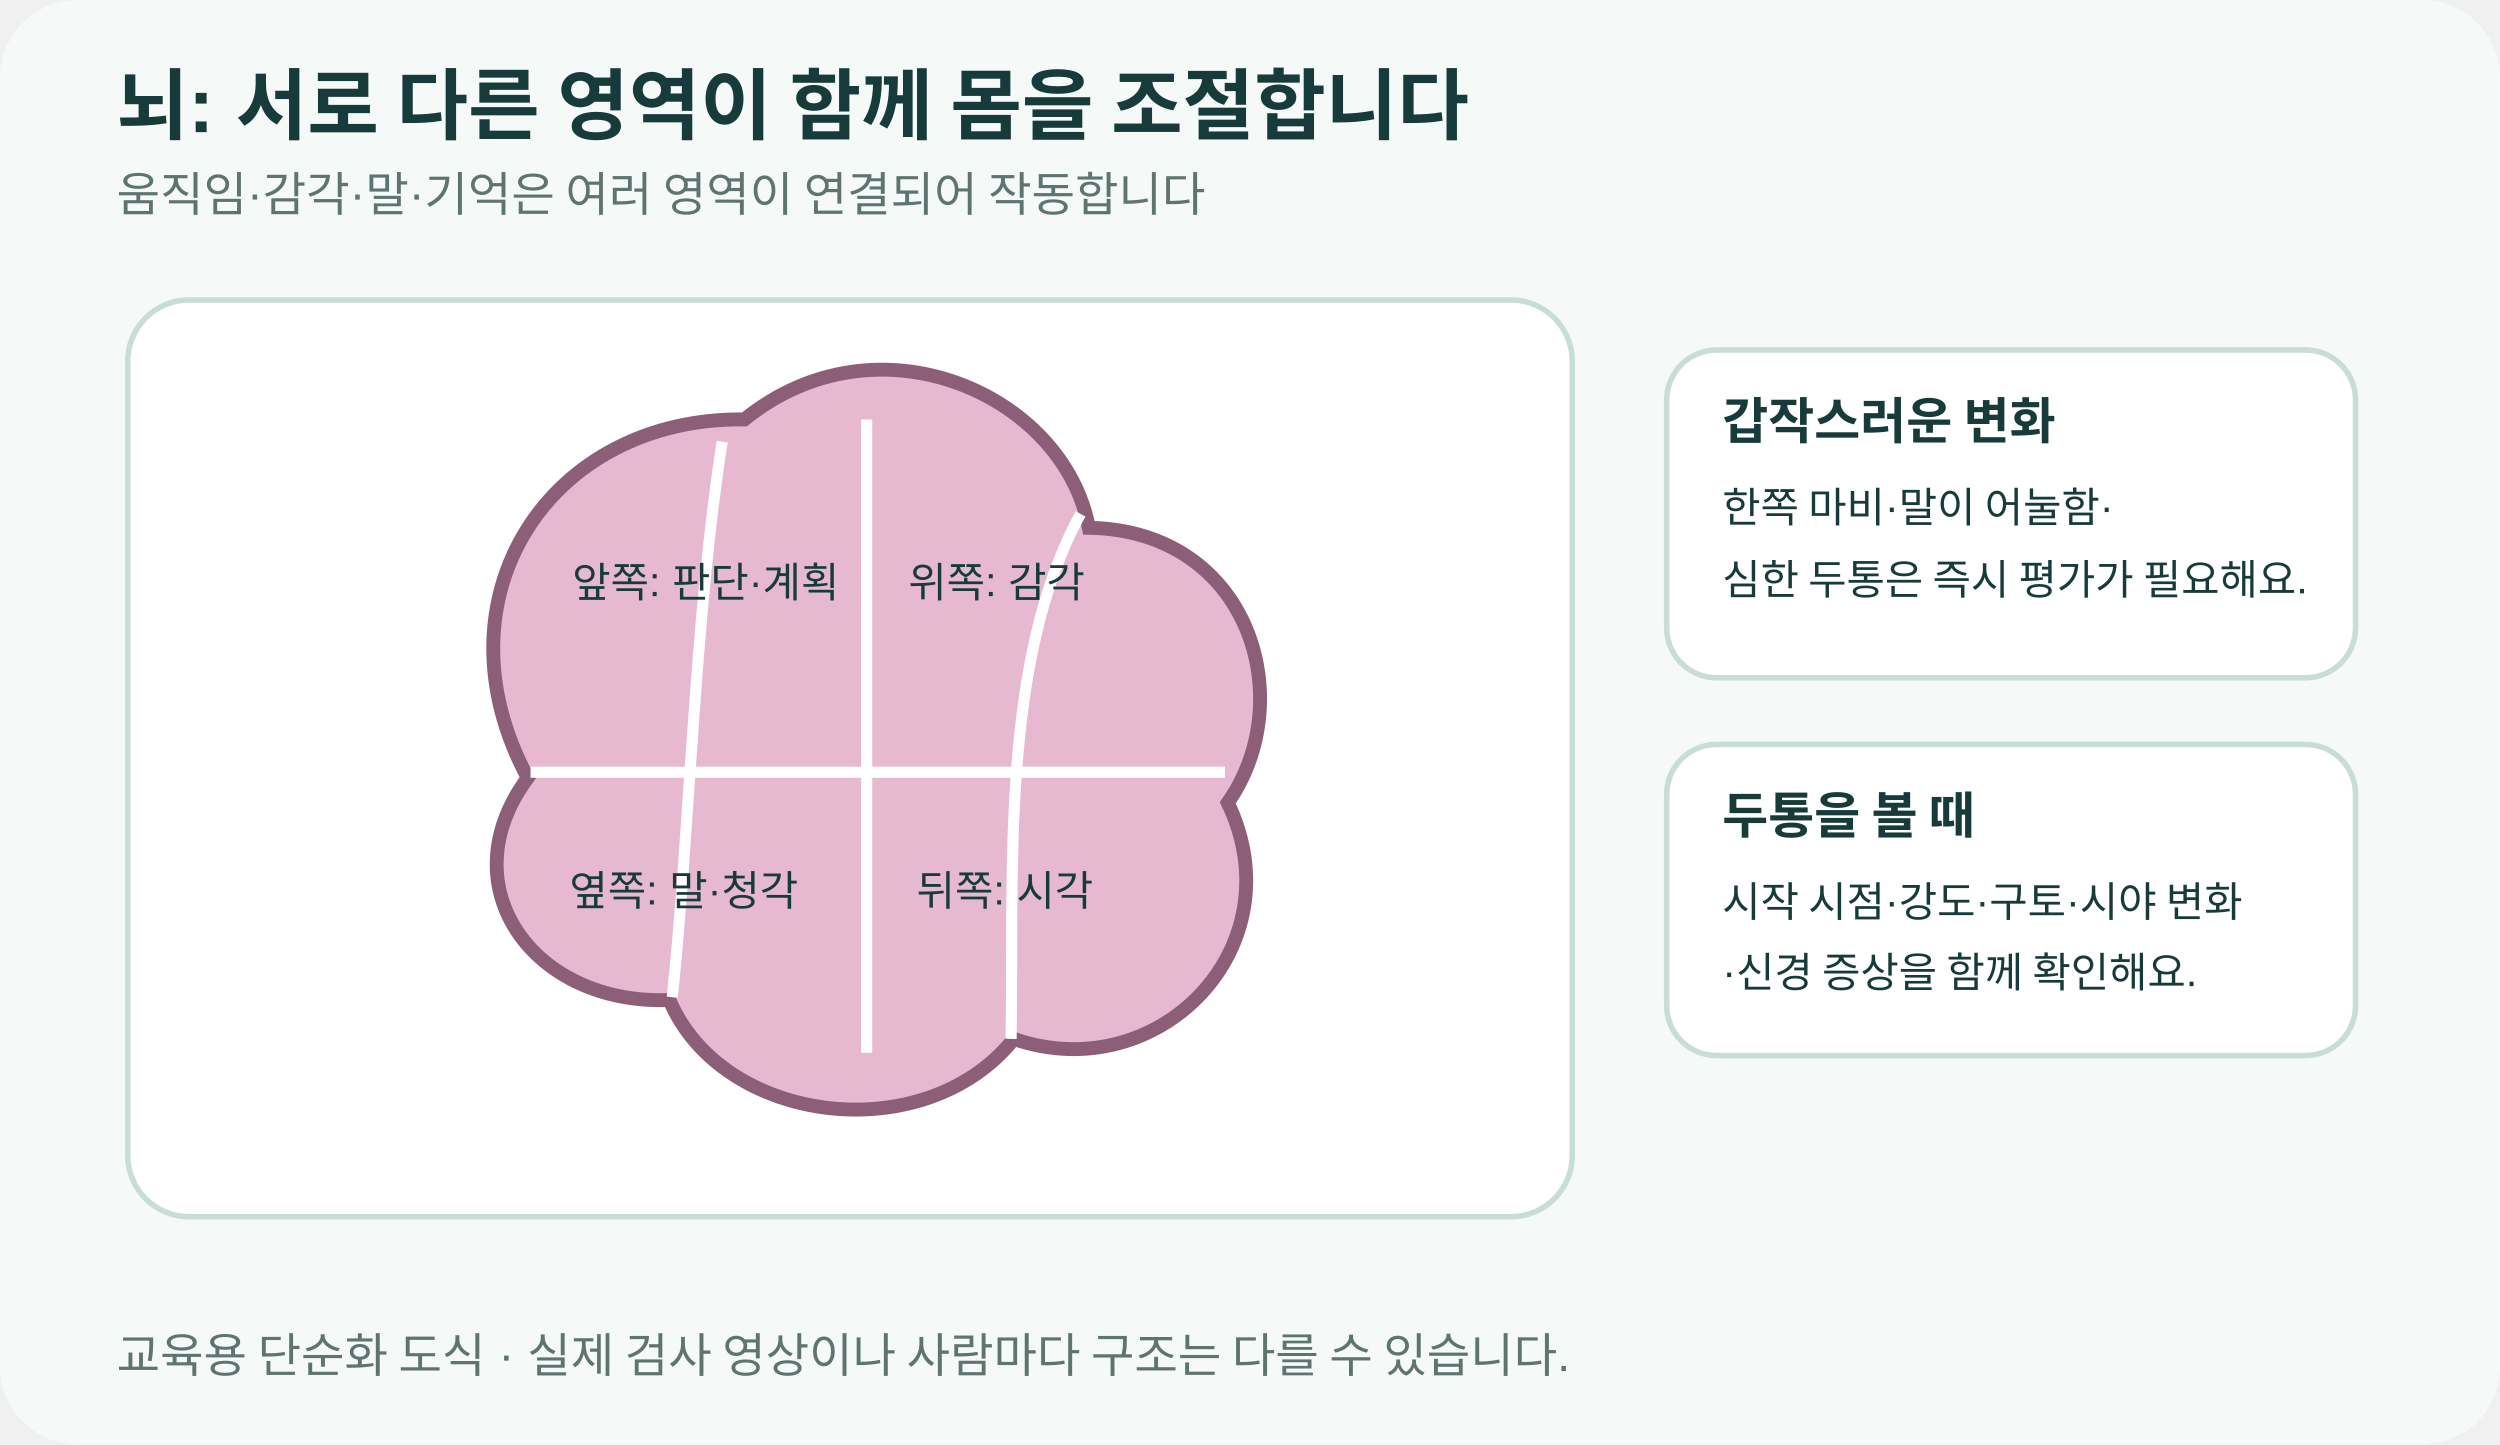
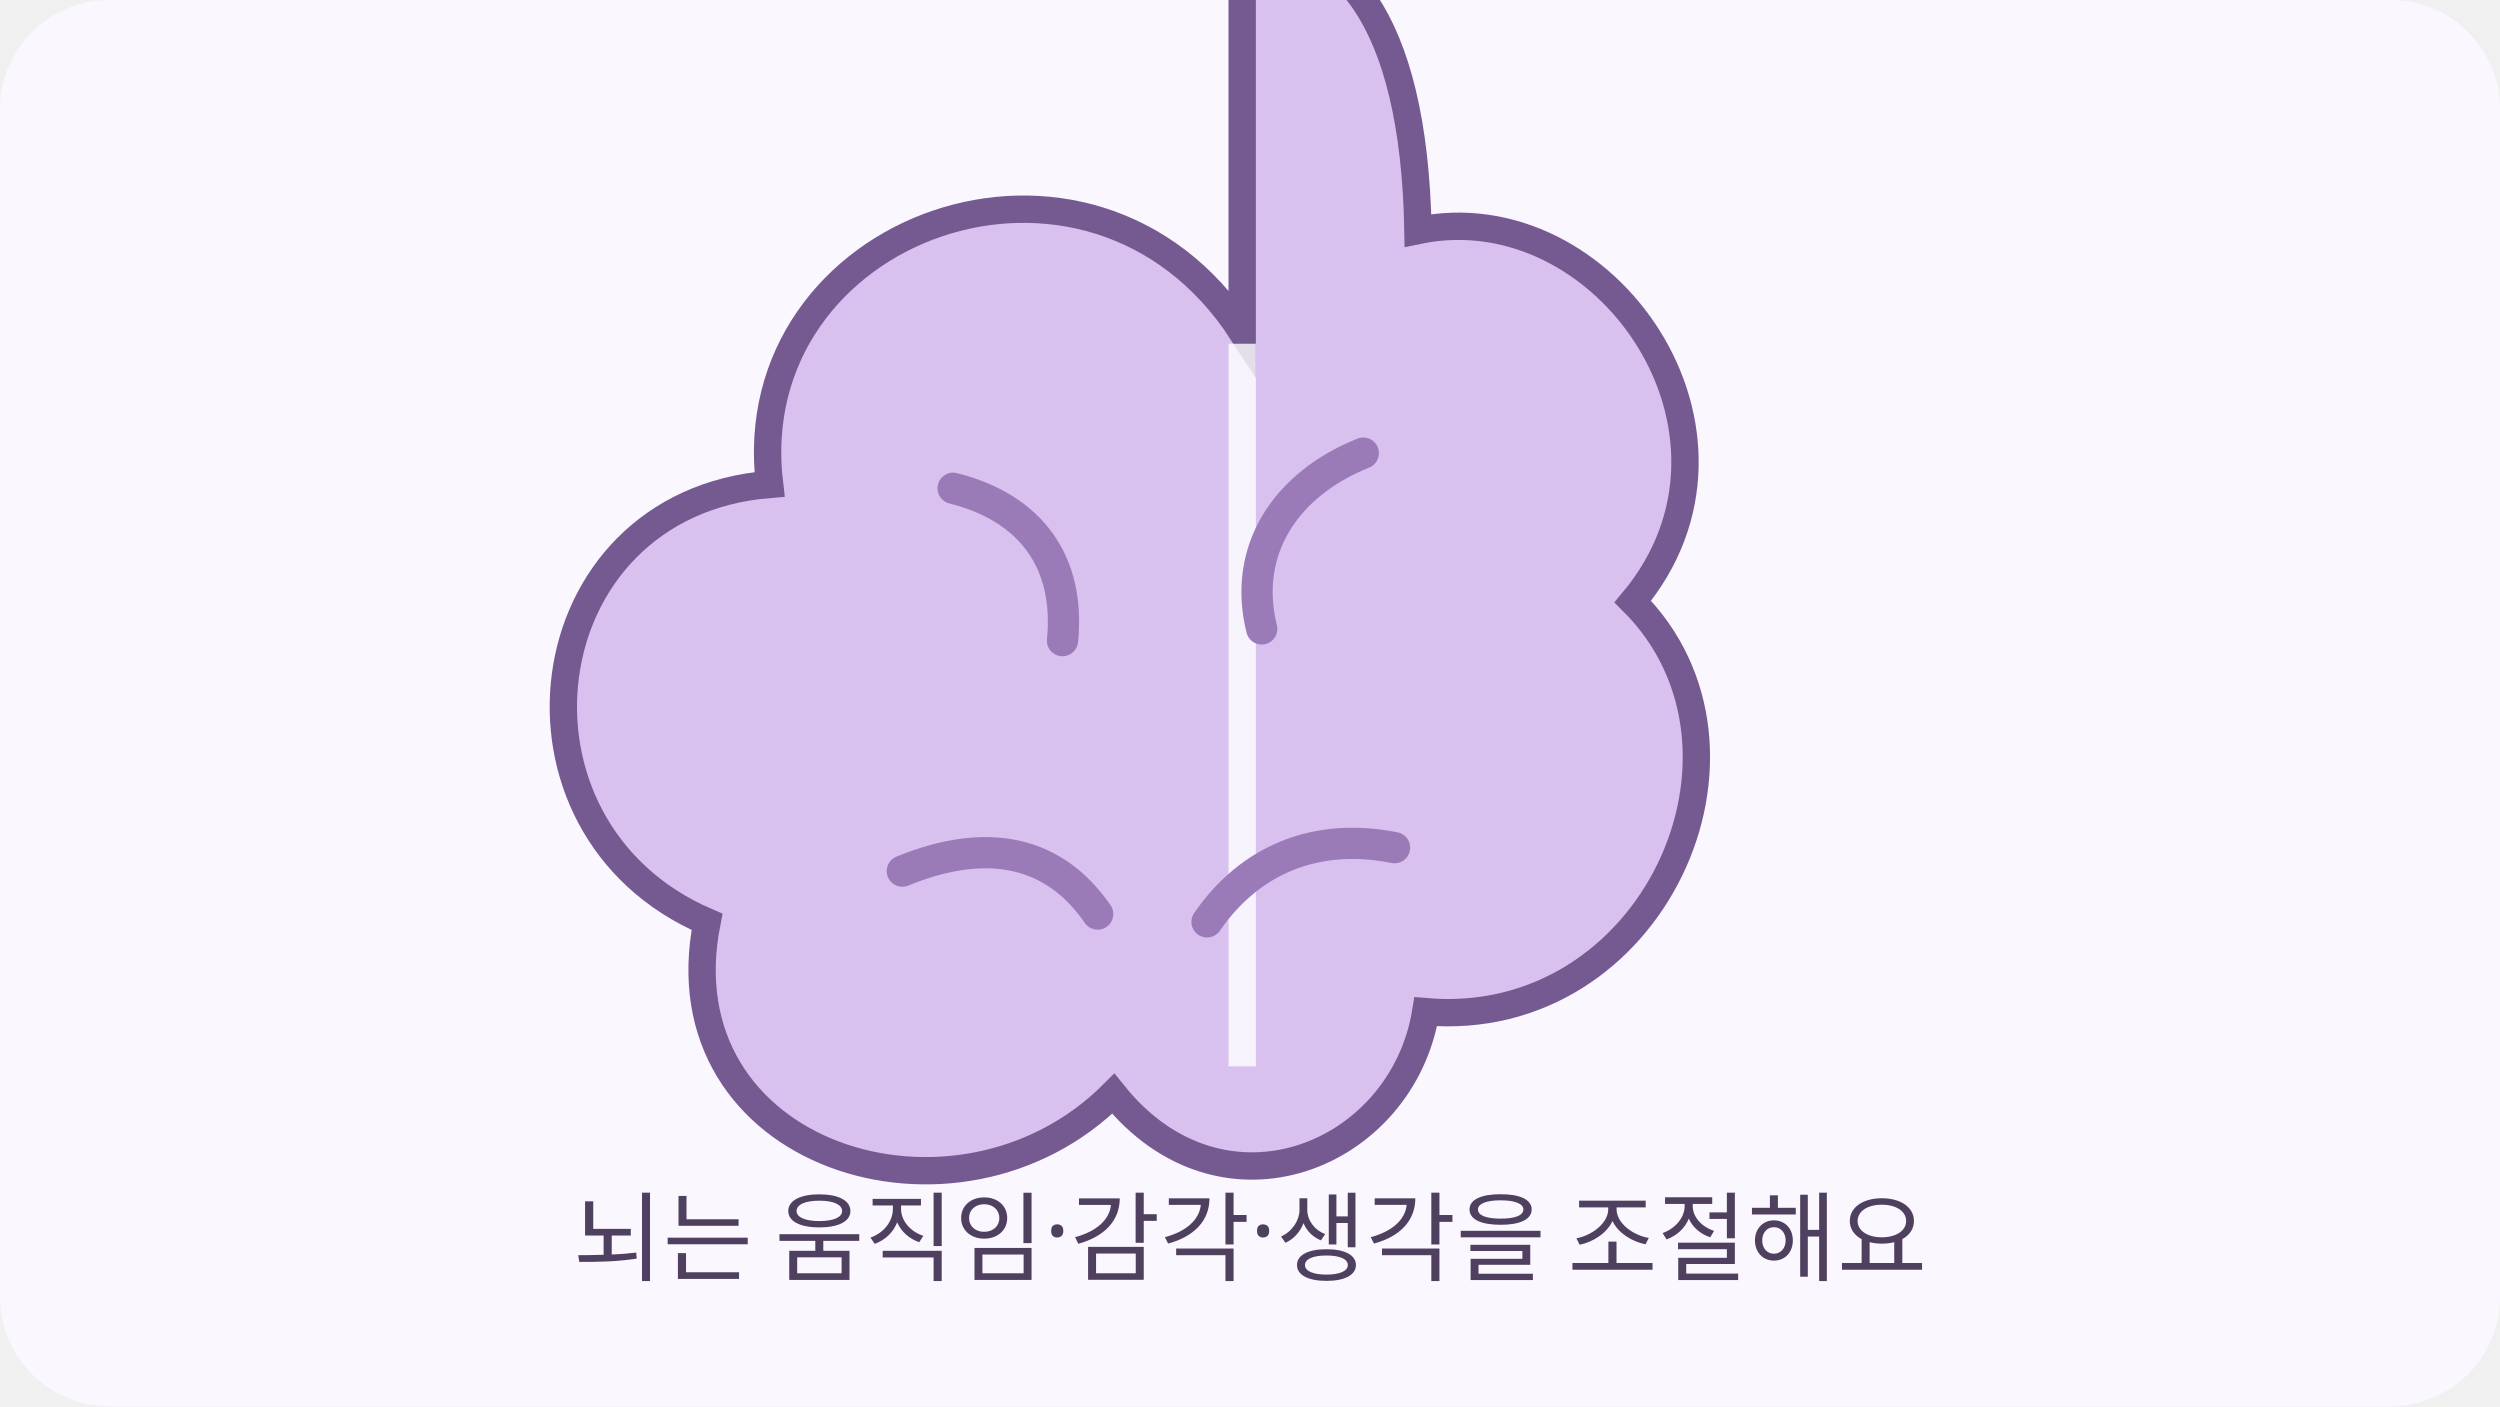
- <svg xmlns="http://www.w3.org/2000/svg" viewBox="0 0 900 520" role="img">
-   <rect width="900" height="520" rx="28" fill="#f5faf8" />
-   <style>text{font-family:Arial,"Noto Sans KR",sans-serif;fill:#173b3a}.t{font-size:28px;font-weight:700}.s{font-size:17px;fill:#5e7470}.l{font-size:18px;font-weight:700}.m{font-size:15px}.box{fill:#fff;stroke:#c9ddd8;stroke-width:2}.line{stroke:#5a7772;stroke-width:2;fill:none}.arrow{stroke:#2f7d73;stroke-width:4;fill:none;marker-end:url(#a)}.bone{fill:#f4dfb9;stroke:#9c7649;stroke-width:4}.cart{fill:#8fd3c7;stroke:#31796f;stroke-width:3}.soft{fill:#eaa49b;stroke:#9a5148;stroke-width:3}.organ{fill:#d97774;stroke:#8e4b49;stroke-width:4}.blue{fill:#8fc4df;stroke:#467a96;stroke-width:3}.green{fill:#9bd5c7;stroke:#3c7b70;stroke-width:3}.gold{fill:#f3c876;stroke:#9c7635;stroke-width:3}</style>
-   <defs>
-     <marker id="a" viewBox="0 0 10 10" refX="9" refY="5" markerWidth="7" markerHeight="7" orient="auto-start-reverse">
-       <path d="M0 0L10 5L0 10Z" fill="#2f7d73" />
-     </marker>
-   </defs>
-   <text x="42" y="48" class="t">뇌: 서로 다른 영역이 함께 몸을 조절합니다</text>
-   <text x="42" y="76" class="s">움직임·감각·말·기억은 여러 영역이 연결되어 작동합니다</text>
-   <rect x="46" y="108" width="520" height="330" rx="22" class="box" />
-   <path d="M190 280 C155 215 198 150 268 151 C316 112 383 142 392 190 C450 191 468 252 442 289 C467 341 417 392 365 374 C333 414 260 405 241 360 C192 362 161 319 190 280Z" fill="#e7b9d0" stroke="#8d5e78" stroke-width="5" />
-   <path d="M312 151 V379 M191 278 H441 M260 159 C250 222 248 304 242 359 M389 185 C360 238 365 314 364 374" stroke="#fff" stroke-width="4" fill="none" />
-   <text x="206" y="215" class="m">앞쪽: 판단·계획</text>
-   <text x="327" y="215" class="m">위쪽: 감각</text>
-   <text x="205" y="326" class="m">옆쪽: 말·청각</text>
-   <text x="330" y="326" class="m">뒤쪽: 시각</text>
-   <rect x="600" y="126" width="248" height="118" rx="18" class="box" />
-   <text x="620" y="158" class="l">갑작스러운 변화</text>
-   <text x="620" y="188" class="m">한쪽 마비·말이 어눌함·</text>
-   <text x="620" y="214" class="m">심한 두통은 즉시 평가가 필요해요.</text>
-   <rect x="600" y="268" width="248" height="112" rx="18" class="box" />
-   <text x="620" y="300" class="l">두통을 볼 때</text>
-   <text x="620" y="330" class="m">시작 시점·강도·구토·시야 변화</text>
-   <text x="620" y="355" class="m">·신경 증상을 함께 확인해요.</text>
-   <text x="42" y="494" class="s">교육용 단순화 도식 · 실제 검사 영상이나 사람마다 구조는 다를 수 있습니다.</text>
+ <svg xmlns="http://www.w3.org/2000/svg" viewBox="0 0 640 360" role="img" aria-labelledby="t d">
+   <rect width="640" height="360" rx="28" fill="#faf7ff" />
+   <path d="M318 85c-39-60-129-27-121 39-62 5-72 88-16 112-12 60 64 84 104 44 28 35 74 16 80-21 58 5 91-67 53-105 36-43-7-105-55-95-1-55-20-76-45-74z" fill="#d8c1ef" stroke="#755a92" stroke-width="7" />
+   <path d="M318 88v185" stroke="#fff" stroke-width="7" opacity=".8" />
+   <path d="M244 125c20 5 30 19 28 39m77-48c-20 8-31 25-26 45m-92 62c22-9 39-5 50 11m76-17c-20-4-37 3-48 19" fill="none" stroke="#9b7ab8" stroke-width="8" stroke-linecap="round" />
+   <text x="320" y="326" text-anchor="middle" font-family="sans-serif" font-size="25" fill="#4f405f">뇌는 움직임·감각·생각을 조절해요</text>
</svg>
